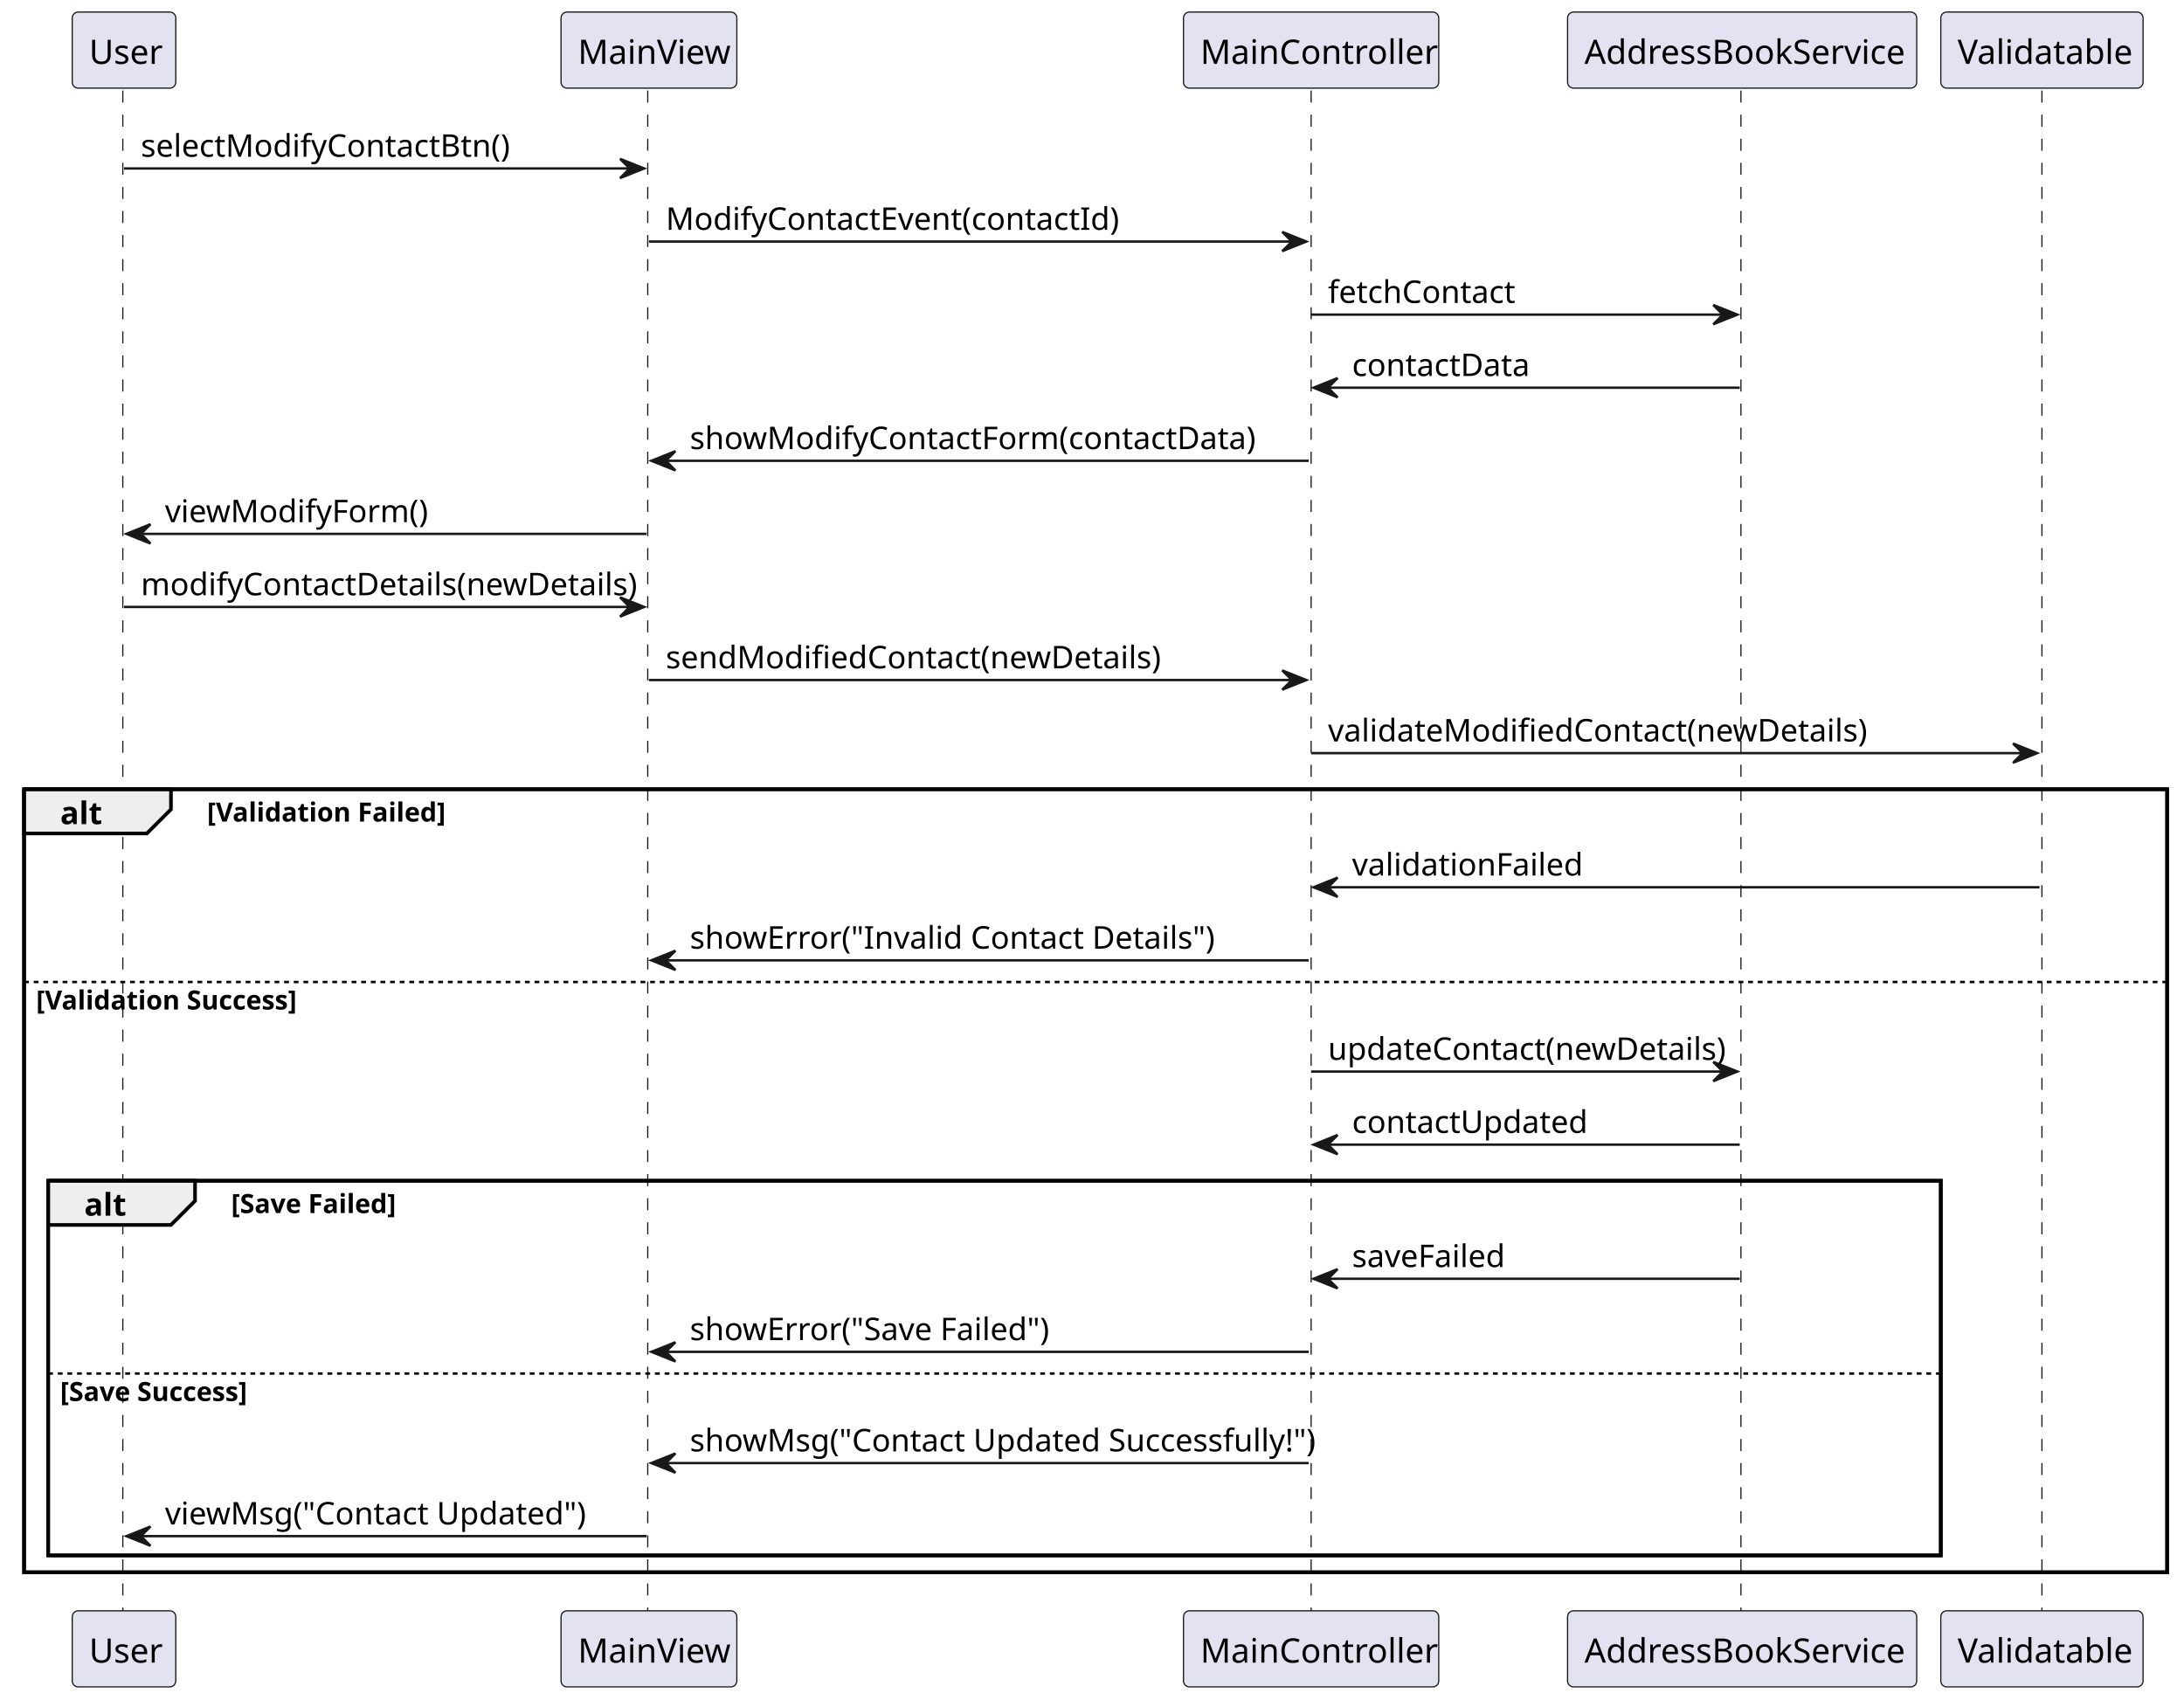
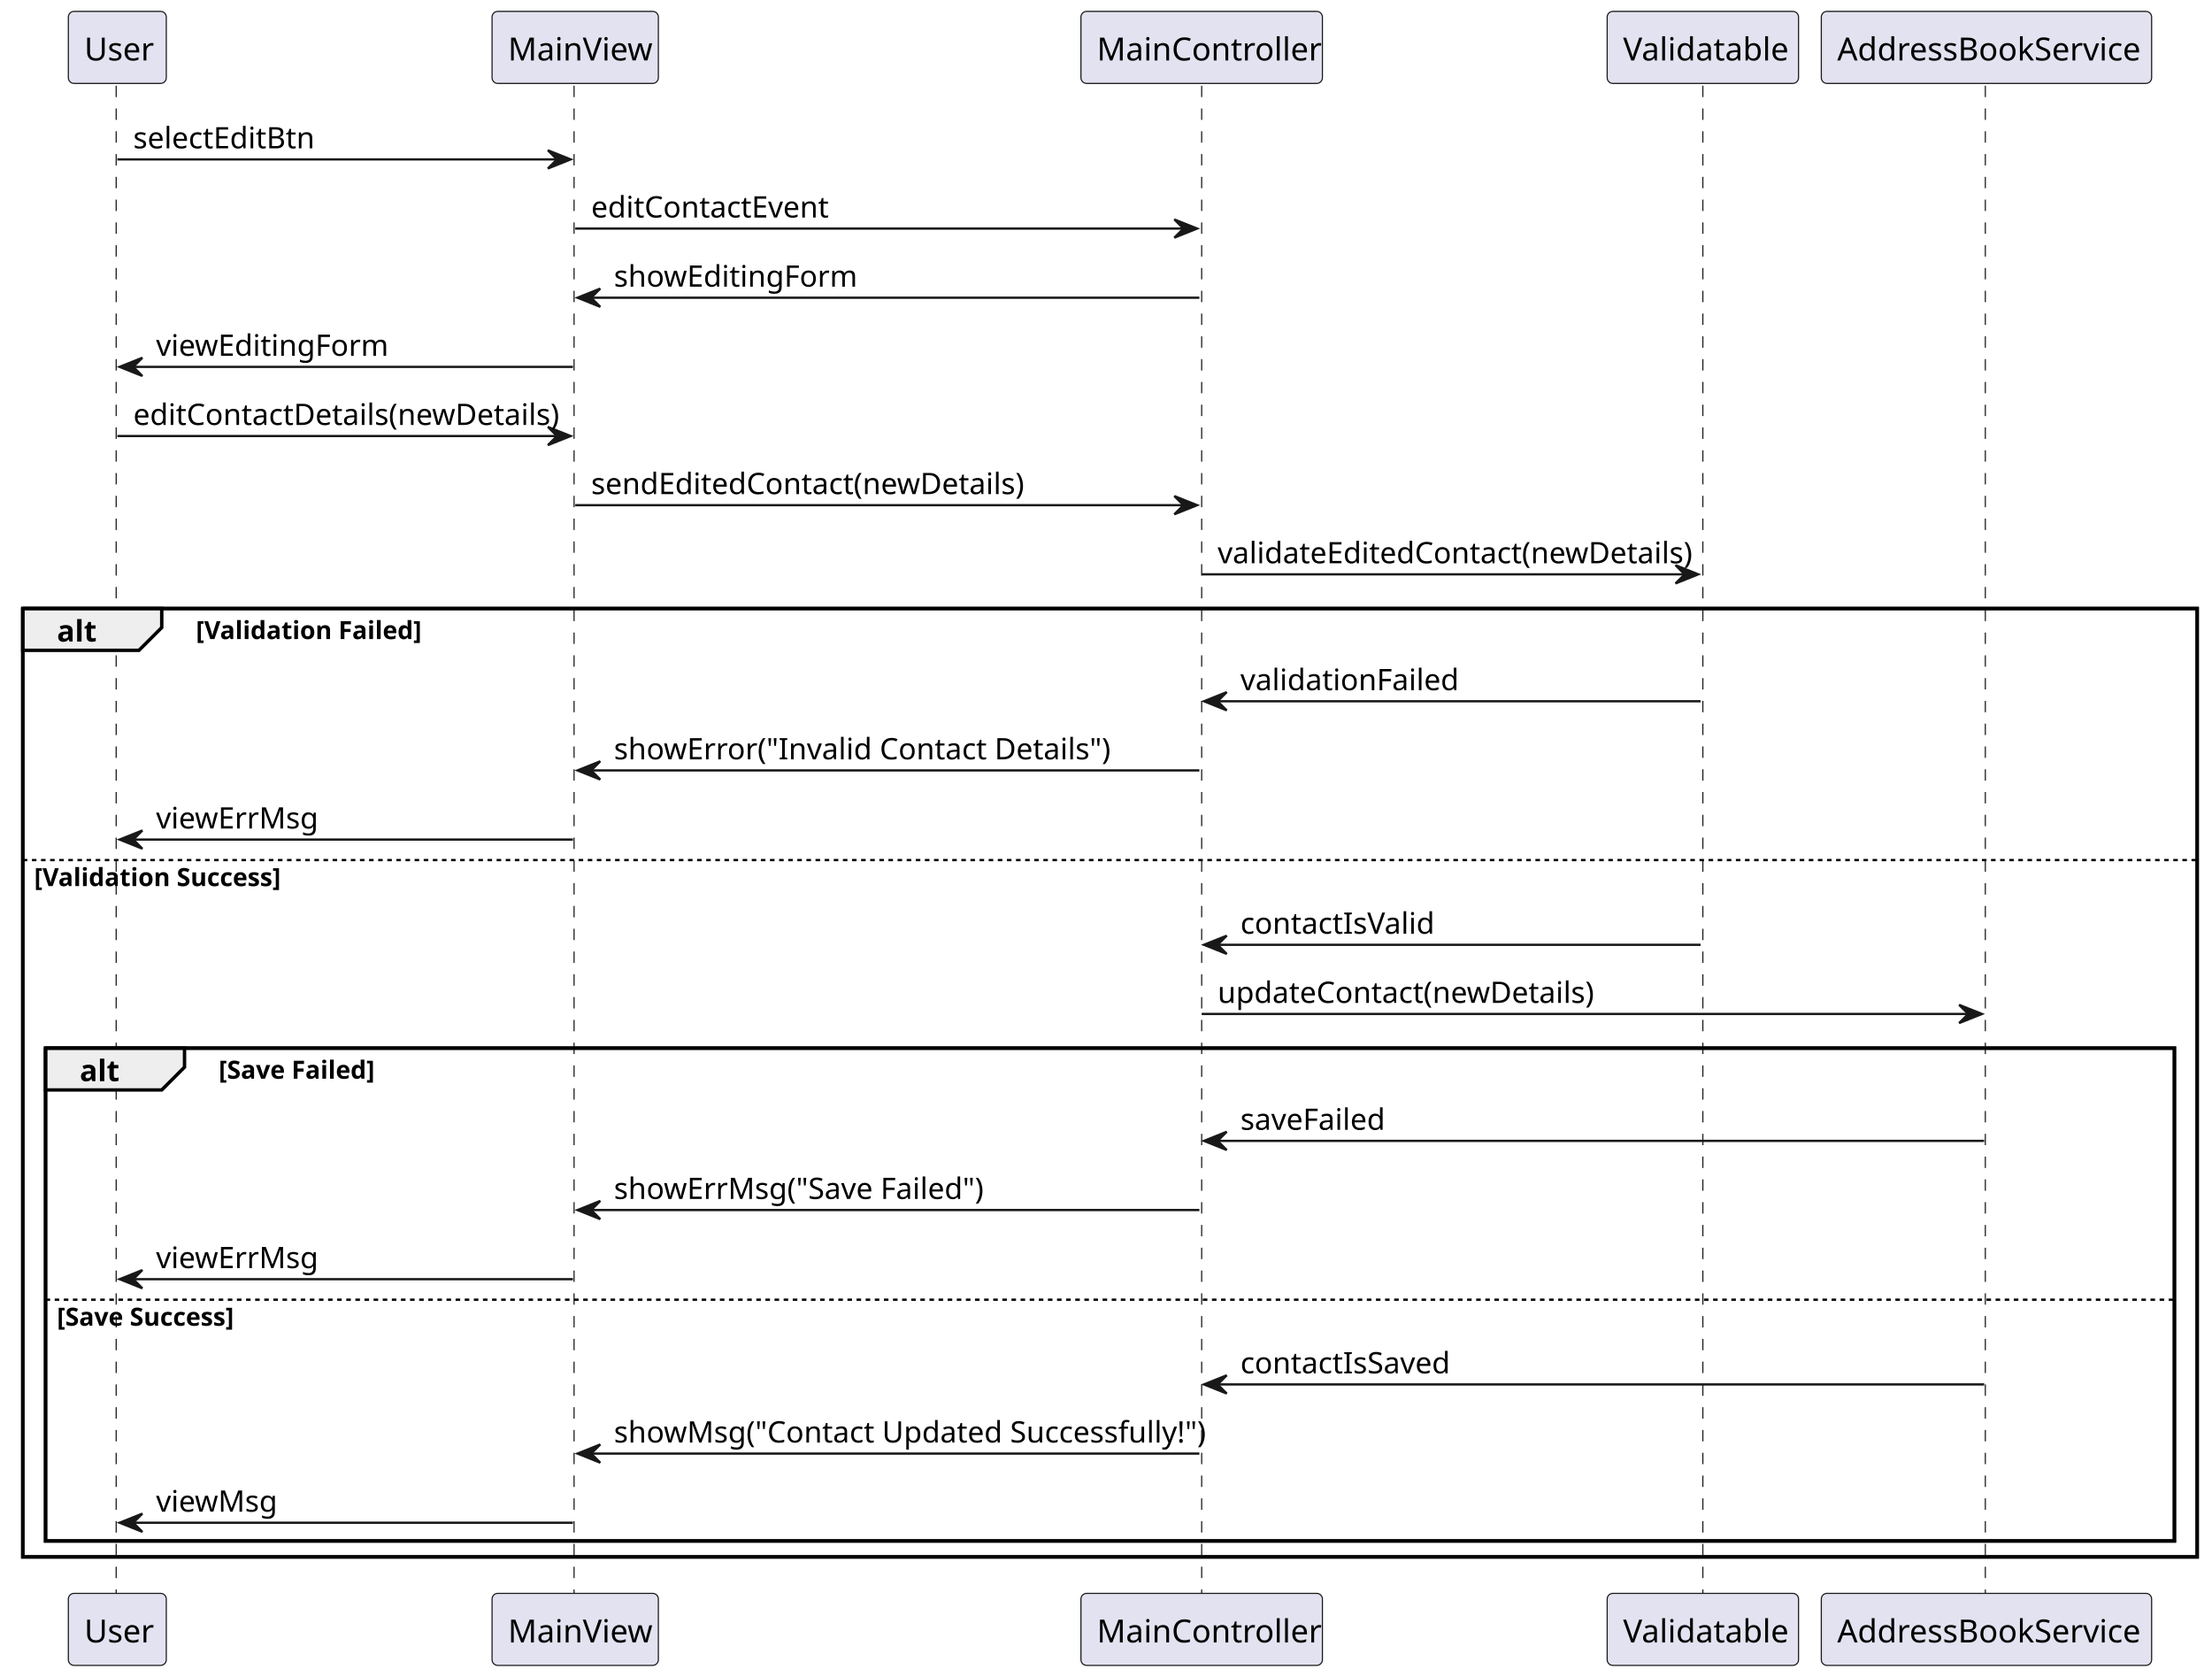
- <svg xmlns="http://www.w3.org/2000/svg" contentStyleType="text/css" height="706px" preserveAspectRatio="none" style="width:907px;height:706px;background:#FFFFFF;" version="1.1" viewBox="0 0 907 706" width="907px" zoomAndPan="magnify">
+ <svg xmlns="http://www.w3.org/2000/svg" contentStyleType="text/css" height="736px" preserveAspectRatio="none" style="width:971px;height:736px;background:#FFFFFF;" version="1.1" viewBox="0 0 971 736" width="971px" zoomAndPan="magnify">
  <defs />
  <g>
-     <rect fill="none" height="325.188" style="stroke:#000000;stroke-width:1.5;" width="890" x="10" y="327.773" />
-     <rect fill="none" height="155.594" style="stroke:#000000;stroke-width:1.5;" width="786" x="20" y="490.367" />
-     <line style="stroke:#181818;stroke-width:0.5;stroke-dasharray:5.0,5.0;" x1="51" x2="51" y1="37.609" y2="669.961" />
-     <line style="stroke:#181818;stroke-width:0.5;stroke-dasharray:5.0,5.0;" x1="269" x2="269" y1="37.609" y2="669.961" />
-     <line style="stroke:#181818;stroke-width:0.5;stroke-dasharray:5.0,5.0;" x1="544.5" x2="544.5" y1="37.609" y2="669.961" />
-     <line style="stroke:#181818;stroke-width:0.5;stroke-dasharray:5.0,5.0;" x1="723" x2="723" y1="37.609" y2="669.961" />
-     <line style="stroke:#181818;stroke-width:0.5;stroke-dasharray:5.0,5.0;" x1="848" x2="848" y1="37.609" y2="669.961" />
+     <rect fill="none" height="416.242" style="stroke:#000000;stroke-width:1.5;" width="954.5" x="10" y="267.07" />
+     <rect fill="none" height="216.297" style="stroke:#000000;stroke-width:1.5;" width="934.5" x="20" y="460.016" />
+     <line style="stroke:#181818;stroke-width:0.5;stroke-dasharray:5.0,5.0;" x1="51" x2="51" y1="37.609" y2="700.312" />
+     <line style="stroke:#181818;stroke-width:0.5;stroke-dasharray:5.0,5.0;" x1="252" x2="252" y1="37.609" y2="700.312" />
+     <line style="stroke:#181818;stroke-width:0.5;stroke-dasharray:5.0,5.0;" x1="527.5" x2="527.5" y1="37.609" y2="700.312" />
+     <line style="stroke:#181818;stroke-width:0.5;stroke-dasharray:5.0,5.0;" x1="747.5" x2="747.5" y1="37.609" y2="700.312" />
+     <line style="stroke:#181818;stroke-width:0.5;stroke-dasharray:5.0,5.0;" x1="871.5" x2="871.5" y1="37.609" y2="700.312" />
    <rect fill="#E2E2F0" height="31.609" rx="2.5" ry="2.5" style="stroke:#181818;stroke-width:0.5;" width="43" x="30" y="5" />
    <text fill="#000000" font-family="sans-serif" font-size="14" lengthAdjust="spacing" textLength="29" x="37" y="26.533">User</text>
-     <rect fill="#E2E2F0" height="31.609" rx="2.5" ry="2.5" style="stroke:#181818;stroke-width:0.5;" width="43" x="30" y="668.961" />
-     <text fill="#000000" font-family="sans-serif" font-size="14" lengthAdjust="spacing" textLength="29" x="37" y="690.494">User</text>
-     <rect fill="#E2E2F0" height="31.609" rx="2.5" ry="2.5" style="stroke:#181818;stroke-width:0.5;" width="73" x="233" y="5" />
-     <text fill="#000000" font-family="sans-serif" font-size="14" lengthAdjust="spacing" textLength="59" x="240" y="26.533">MainView</text>
-     <rect fill="#E2E2F0" height="31.609" rx="2.5" ry="2.5" style="stroke:#181818;stroke-width:0.5;" width="73" x="233" y="668.961" />
-     <text fill="#000000" font-family="sans-serif" font-size="14" lengthAdjust="spacing" textLength="59" x="240" y="690.494">MainView</text>
-     <rect fill="#E2E2F0" height="31.609" rx="2.5" ry="2.5" style="stroke:#181818;stroke-width:0.5;" width="106" x="491.5" y="5" />
-     <text fill="#000000" font-family="sans-serif" font-size="14" lengthAdjust="spacing" textLength="92" x="498.5" y="26.533">MainController</text>
-     <rect fill="#E2E2F0" height="31.609" rx="2.5" ry="2.5" style="stroke:#181818;stroke-width:0.5;" width="106" x="491.5" y="668.961" />
-     <text fill="#000000" font-family="sans-serif" font-size="14" lengthAdjust="spacing" textLength="92" x="498.5" y="690.494">MainController</text>
-     <rect fill="#E2E2F0" height="31.609" rx="2.5" ry="2.5" style="stroke:#181818;stroke-width:0.5;" width="145" x="651" y="5" />
-     <text fill="#000000" font-family="sans-serif" font-size="14" lengthAdjust="spacing" textLength="131" x="658" y="26.533">AddressBookService</text>
-     <rect fill="#E2E2F0" height="31.609" rx="2.5" ry="2.5" style="stroke:#181818;stroke-width:0.5;" width="145" x="651" y="668.961" />
-     <text fill="#000000" font-family="sans-serif" font-size="14" lengthAdjust="spacing" textLength="131" x="658" y="690.494">AddressBookService</text>
-     <rect fill="#E2E2F0" height="31.609" rx="2.5" ry="2.5" style="stroke:#181818;stroke-width:0.5;" width="84" x="806" y="5" />
-     <text fill="#000000" font-family="sans-serif" font-size="14" lengthAdjust="spacing" textLength="70" x="813" y="26.533">Validatable</text>
-     <rect fill="#E2E2F0" height="31.609" rx="2.5" ry="2.5" style="stroke:#181818;stroke-width:0.5;" width="84" x="806" y="668.961" />
-     <text fill="#000000" font-family="sans-serif" font-size="14" lengthAdjust="spacing" textLength="70" x="813" y="690.494">Validatable</text>
-     <polygon fill="#181818" points="257.5,65.961,267.5,69.961,257.5,73.961,261.5,69.961" style="stroke:#181818;stroke-width:1.0;" />
-     <line style="stroke:#181818;stroke-width:1.0;" x1="51.5" x2="263.5" y1="69.961" y2="69.961" />
-     <text fill="#000000" font-family="sans-serif" font-size="13" lengthAdjust="spacing" textLength="146" x="58.5" y="65.105">selectModifyContactBtn()</text>
-     <polygon fill="#181818" points="532.5,96.312,542.5,100.312,532.5,104.312,536.5,100.312" style="stroke:#181818;stroke-width:1.0;" />
-     <line style="stroke:#181818;stroke-width:1.0;" x1="269.5" x2="538.5" y1="100.312" y2="100.312" />
-     <text fill="#000000" font-family="sans-serif" font-size="13" lengthAdjust="spacing" textLength="176" x="276.5" y="95.456">ModifyContactEvent(contactId)</text>
-     <polygon fill="#181818" points="711.5,126.664,721.5,130.664,711.5,134.664,715.5,130.664" style="stroke:#181818;stroke-width:1.0;" />
-     <line style="stroke:#181818;stroke-width:1.0;" x1="544.5" x2="717.5" y1="130.664" y2="130.664" />
-     <text fill="#000000" font-family="sans-serif" font-size="13" lengthAdjust="spacing" textLength="73" x="551.5" y="125.808">fetchContact</text>
-     <polygon fill="#181818" points="555.5,157.016,545.5,161.016,555.5,165.016,551.5,161.016" style="stroke:#181818;stroke-width:1.0;" />
-     <line style="stroke:#181818;stroke-width:1.0;" x1="549.5" x2="722.5" y1="161.016" y2="161.016" />
-     <text fill="#000000" font-family="sans-serif" font-size="13" lengthAdjust="spacing" textLength="70" x="561.5" y="156.159">contactData</text>
-     <polygon fill="#181818" points="280.5,187.367,270.5,191.367,280.5,195.367,276.5,191.367" style="stroke:#181818;stroke-width:1.0;" />
-     <line style="stroke:#181818;stroke-width:1.0;" x1="274.5" x2="543.5" y1="191.367" y2="191.367" />
-     <text fill="#000000" font-family="sans-serif" font-size="13" lengthAdjust="spacing" textLength="221" x="286.5" y="186.511">showModifyContactForm(contactData)</text>
-     <polygon fill="#181818" points="62.5,217.719,52.5,221.719,62.5,225.719,58.5,221.719" style="stroke:#181818;stroke-width:1.0;" />
-     <line style="stroke:#181818;stroke-width:1.0;" x1="56.5" x2="268.5" y1="221.719" y2="221.719" />
-     <text fill="#000000" font-family="sans-serif" font-size="13" lengthAdjust="spacing" textLength="100" x="68.5" y="216.862">viewModifyForm()</text>
-     <polygon fill="#181818" points="257.5,248.07,267.5,252.07,257.5,256.07,261.5,252.07" style="stroke:#181818;stroke-width:1.0;" />
-     <line style="stroke:#181818;stroke-width:1.0;" x1="51.5" x2="263.5" y1="252.07" y2="252.07" />
-     <text fill="#000000" font-family="sans-serif" font-size="13" lengthAdjust="spacing" textLength="194" x="58.5" y="247.214">modifyContactDetails(newDetails)</text>
-     <polygon fill="#181818" points="532.5,278.422,542.5,282.422,532.5,286.422,536.5,282.422" style="stroke:#181818;stroke-width:1.0;" />
-     <line style="stroke:#181818;stroke-width:1.0;" x1="269.5" x2="538.5" y1="282.422" y2="282.422" />
-     <text fill="#000000" font-family="sans-serif" font-size="13" lengthAdjust="spacing" textLength="192" x="276.5" y="277.565">sendModifiedContact(newDetails)</text>
-     <polygon fill="#181818" points="836,308.773,846,312.773,836,316.773,840,312.773" style="stroke:#181818;stroke-width:1.0;" />
-     <line style="stroke:#181818;stroke-width:1.0;" x1="544.5" x2="842" y1="312.773" y2="312.773" />
-     <text fill="#000000" font-family="sans-serif" font-size="13" lengthAdjust="spacing" textLength="207" x="551.5" y="307.917">validateModifiedContact(newDetails)</text>
-     <path d="M10,327.773 L71,327.773 L71,336.125 L61,346.125 L10,346.125 L10,327.773 " fill="#EEEEEE" style="stroke:#000000;stroke-width:1.5;" />
-     <rect fill="none" height="325.188" style="stroke:#000000;stroke-width:1.5;" width="890" x="10" y="327.773" />
-     <text fill="#000000" font-family="sans-serif" font-size="13" font-weight="bold" lengthAdjust="spacing" textLength="16" x="25" y="342.269">alt</text>
-     <text fill="#000000" font-family="sans-serif" font-size="11" font-weight="bold" lengthAdjust="spacing" textLength="97" x="86" y="341.192">[Validation Failed]</text>
-     <polygon fill="#181818" points="555.5,364.477,545.5,368.477,555.5,372.477,551.5,368.477" style="stroke:#181818;stroke-width:1.0;" />
-     <line style="stroke:#181818;stroke-width:1.0;" x1="549.5" x2="847" y1="368.477" y2="368.477" />
-     <text fill="#000000" font-family="sans-serif" font-size="13" lengthAdjust="spacing" textLength="88" x="561.5" y="363.62">validationFailed</text>
-     <polygon fill="#181818" points="280.5,394.828,270.5,398.828,280.5,402.828,276.5,398.828" style="stroke:#181818;stroke-width:1.0;" />
-     <line style="stroke:#181818;stroke-width:1.0;" x1="274.5" x2="543.5" y1="398.828" y2="398.828" />
-     <text fill="#000000" font-family="sans-serif" font-size="13" lengthAdjust="spacing" textLength="204" x="286.5" y="393.972">showError("Invalid Contact Details")</text>
-     <line style="stroke:#000000;stroke-width:1.0;stroke-dasharray:2.0,2.0;" x1="10" x2="900" y1="407.828" y2="407.828" />
-     <text fill="#000000" font-family="sans-serif" font-size="11" font-weight="bold" lengthAdjust="spacing" textLength="112" x="15" y="419.247">[Validation Success]</text>
-     <polygon fill="#181818" points="711.5,441.016,721.5,445.016,711.5,449.016,715.5,445.016" style="stroke:#181818;stroke-width:1.0;" />
-     <line style="stroke:#181818;stroke-width:1.0;" x1="544.5" x2="717.5" y1="445.016" y2="445.016" />
-     <text fill="#000000" font-family="sans-serif" font-size="13" lengthAdjust="spacing" textLength="155" x="551.5" y="440.159">updateContact(newDetails)</text>
-     <polygon fill="#181818" points="555.5,471.367,545.5,475.367,555.5,479.367,551.5,475.367" style="stroke:#181818;stroke-width:1.0;" />
-     <line style="stroke:#181818;stroke-width:1.0;" x1="549.5" x2="722.5" y1="475.367" y2="475.367" />
-     <text fill="#000000" font-family="sans-serif" font-size="13" lengthAdjust="spacing" textLength="91" x="561.5" y="470.511">contactUpdated</text>
-     <path d="M20,490.367 L81,490.367 L81,498.719 L71,508.719 L20,508.719 L20,490.367 " fill="#EEEEEE" style="stroke:#000000;stroke-width:1.5;" />
-     <rect fill="none" height="155.594" style="stroke:#000000;stroke-width:1.5;" width="786" x="20" y="490.367" />
-     <text fill="#000000" font-family="sans-serif" font-size="13" font-weight="bold" lengthAdjust="spacing" textLength="16" x="35" y="504.862">alt</text>
-     <text fill="#000000" font-family="sans-serif" font-size="11" font-weight="bold" lengthAdjust="spacing" textLength="69" x="96" y="503.786">[Save Failed]</text>
-     <polygon fill="#181818" points="555.5,527.07,545.5,531.07,555.5,535.07,551.5,531.07" style="stroke:#181818;stroke-width:1.0;" />
-     <line style="stroke:#181818;stroke-width:1.0;" x1="549.5" x2="722.5" y1="531.07" y2="531.07" />
-     <text fill="#000000" font-family="sans-serif" font-size="13" lengthAdjust="spacing" textLength="61" x="561.5" y="526.214">saveFailed</text>
-     <polygon fill="#181818" points="280.5,557.422,270.5,561.422,280.5,565.422,276.5,561.422" style="stroke:#181818;stroke-width:1.0;" />
-     <line style="stroke:#181818;stroke-width:1.0;" x1="274.5" x2="543.5" y1="561.422" y2="561.422" />
-     <text fill="#000000" font-family="sans-serif" font-size="13" lengthAdjust="spacing" textLength="143" x="286.5" y="556.565">showError("Save Failed")</text>
-     <line style="stroke:#000000;stroke-width:1.0;stroke-dasharray:2.0,2.0;" x1="20" x2="806" y1="570.422" y2="570.422" />
+     <rect fill="#E2E2F0" height="31.609" rx="2.5" ry="2.5" style="stroke:#181818;stroke-width:0.5;" width="43" x="30" y="699.312" />
+     <text fill="#000000" font-family="sans-serif" font-size="14" lengthAdjust="spacing" textLength="29" x="37" y="720.846">User</text>
+     <rect fill="#E2E2F0" height="31.609" rx="2.5" ry="2.5" style="stroke:#181818;stroke-width:0.5;" width="73" x="216" y="5" />
+     <text fill="#000000" font-family="sans-serif" font-size="14" lengthAdjust="spacing" textLength="59" x="223" y="26.533">MainView</text>
+     <rect fill="#E2E2F0" height="31.609" rx="2.5" ry="2.5" style="stroke:#181818;stroke-width:0.5;" width="73" x="216" y="699.312" />
+     <text fill="#000000" font-family="sans-serif" font-size="14" lengthAdjust="spacing" textLength="59" x="223" y="720.846">MainView</text>
+     <rect fill="#E2E2F0" height="31.609" rx="2.5" ry="2.5" style="stroke:#181818;stroke-width:0.5;" width="106" x="474.5" y="5" />
+     <text fill="#000000" font-family="sans-serif" font-size="14" lengthAdjust="spacing" textLength="92" x="481.5" y="26.533">MainController</text>
+     <rect fill="#E2E2F0" height="31.609" rx="2.5" ry="2.5" style="stroke:#181818;stroke-width:0.5;" width="106" x="474.5" y="699.312" />
+     <text fill="#000000" font-family="sans-serif" font-size="14" lengthAdjust="spacing" textLength="92" x="481.5" y="720.846">MainController</text>
+     <rect fill="#E2E2F0" height="31.609" rx="2.5" ry="2.5" style="stroke:#181818;stroke-width:0.5;" width="84" x="705.5" y="5" />
+     <text fill="#000000" font-family="sans-serif" font-size="14" lengthAdjust="spacing" textLength="70" x="712.5" y="26.533">Validatable</text>
+     <rect fill="#E2E2F0" height="31.609" rx="2.5" ry="2.5" style="stroke:#181818;stroke-width:0.5;" width="84" x="705.5" y="699.312" />
+     <text fill="#000000" font-family="sans-serif" font-size="14" lengthAdjust="spacing" textLength="70" x="712.5" y="720.846">Validatable</text>
+     <rect fill="#E2E2F0" height="31.609" rx="2.5" ry="2.5" style="stroke:#181818;stroke-width:0.5;" width="145" x="799.5" y="5" />
+     <text fill="#000000" font-family="sans-serif" font-size="14" lengthAdjust="spacing" textLength="131" x="806.5" y="26.533">AddressBookService</text>
+     <rect fill="#E2E2F0" height="31.609" rx="2.5" ry="2.5" style="stroke:#181818;stroke-width:0.5;" width="145" x="799.5" y="699.312" />
+     <text fill="#000000" font-family="sans-serif" font-size="14" lengthAdjust="spacing" textLength="131" x="806.5" y="720.846">AddressBookService</text>
+     <polygon fill="#181818" points="240.5,65.961,250.5,69.961,240.5,73.961,244.5,69.961" style="stroke:#181818;stroke-width:1.0;" />
+     <line style="stroke:#181818;stroke-width:1.0;" x1="51.5" x2="246.5" y1="69.961" y2="69.961" />
+     <text fill="#000000" font-family="sans-serif" font-size="13" lengthAdjust="spacing" textLength="78" x="58.5" y="65.105">selectEditBtn</text>
+     <polygon fill="#181818" points="515.5,96.312,525.5,100.312,515.5,104.312,519.5,100.312" style="stroke:#181818;stroke-width:1.0;" />
+     <line style="stroke:#181818;stroke-width:1.0;" x1="252.5" x2="521.5" y1="100.312" y2="100.312" />
+     <text fill="#000000" font-family="sans-serif" font-size="13" lengthAdjust="spacing" textLength="98" x="259.5" y="95.456">editContactEvent</text>
+     <polygon fill="#181818" points="263.5,126.664,253.5,130.664,263.5,134.664,259.5,130.664" style="stroke:#181818;stroke-width:1.0;" />
+     <line style="stroke:#181818;stroke-width:1.0;" x1="257.5" x2="526.5" y1="130.664" y2="130.664" />
+     <text fill="#000000" font-family="sans-serif" font-size="13" lengthAdjust="spacing" textLength="100" x="269.5" y="125.808">showEditingForm</text>
+     <polygon fill="#181818" points="62.5,157.016,52.5,161.016,62.5,165.016,58.5,161.016" style="stroke:#181818;stroke-width:1.0;" />
+     <line style="stroke:#181818;stroke-width:1.0;" x1="56.5" x2="251.5" y1="161.016" y2="161.016" />
+     <text fill="#000000" font-family="sans-serif" font-size="13" lengthAdjust="spacing" textLength="94" x="68.5" y="156.159">viewEditingForm</text>
+     <polygon fill="#181818" points="240.5,187.367,250.5,191.367,240.5,195.367,244.5,191.367" style="stroke:#181818;stroke-width:1.0;" />
+     <line style="stroke:#181818;stroke-width:1.0;" x1="51.5" x2="246.5" y1="191.367" y2="191.367" />
+     <text fill="#000000" font-family="sans-serif" font-size="13" lengthAdjust="spacing" textLength="177" x="58.5" y="186.511">editContactDetails(newDetails)</text>
+     <polygon fill="#181818" points="515.5,217.719,525.5,221.719,515.5,225.719,519.5,221.719" style="stroke:#181818;stroke-width:1.0;" />
+     <line style="stroke:#181818;stroke-width:1.0;" x1="252.5" x2="521.5" y1="221.719" y2="221.719" />
+     <text fill="#000000" font-family="sans-serif" font-size="13" lengthAdjust="spacing" textLength="181" x="259.5" y="216.862">sendEditedContact(newDetails)</text>
+     <polygon fill="#181818" points="735.5,248.07,745.5,252.07,735.5,256.07,739.5,252.07" style="stroke:#181818;stroke-width:1.0;" />
+     <line style="stroke:#181818;stroke-width:1.0;" x1="527.5" x2="741.5" y1="252.07" y2="252.07" />
+     <text fill="#000000" font-family="sans-serif" font-size="13" lengthAdjust="spacing" textLength="196" x="534.5" y="247.214">validateEditedContact(newDetails)</text>
+     <path d="M10,267.07 L71,267.07 L71,275.422 L61,285.422 L10,285.422 L10,267.07 " fill="#EEEEEE" style="stroke:#000000;stroke-width:1.5;" />
+     <rect fill="none" height="416.242" style="stroke:#000000;stroke-width:1.5;" width="954.5" x="10" y="267.07" />
+     <text fill="#000000" font-family="sans-serif" font-size="13" font-weight="bold" lengthAdjust="spacing" textLength="16" x="25" y="281.565">alt</text>
+     <text fill="#000000" font-family="sans-serif" font-size="11" font-weight="bold" lengthAdjust="spacing" textLength="97" x="86" y="280.489">[Validation Failed]</text>
+     <polygon fill="#181818" points="538.5,303.773,528.5,307.773,538.5,311.773,534.5,307.773" style="stroke:#181818;stroke-width:1.0;" />
+     <line style="stroke:#181818;stroke-width:1.0;" x1="532.5" x2="746.5" y1="307.773" y2="307.773" />
+     <text fill="#000000" font-family="sans-serif" font-size="13" lengthAdjust="spacing" textLength="88" x="544.5" y="302.917">validationFailed</text>
+     <polygon fill="#181818" points="263.5,334.125,253.5,338.125,263.5,342.125,259.5,338.125" style="stroke:#181818;stroke-width:1.0;" />
+     <line style="stroke:#181818;stroke-width:1.0;" x1="257.5" x2="526.5" y1="338.125" y2="338.125" />
+     <text fill="#000000" font-family="sans-serif" font-size="13" lengthAdjust="spacing" textLength="204" x="269.5" y="333.269">showError("Invalid Contact Details")</text>
+     <polygon fill="#181818" points="62.5,364.477,52.5,368.477,62.5,372.477,58.5,368.477" style="stroke:#181818;stroke-width:1.0;" />
+     <line style="stroke:#181818;stroke-width:1.0;" x1="56.5" x2="251.5" y1="368.477" y2="368.477" />
+     <text fill="#000000" font-family="sans-serif" font-size="13" lengthAdjust="spacing" textLength="66" x="68.5" y="363.62">viewErrMsg</text>
+     <line style="stroke:#000000;stroke-width:1.0;stroke-dasharray:2.0,2.0;" x1="10" x2="964.5" y1="377.477" y2="377.477" />
+     <text fill="#000000" font-family="sans-serif" font-size="11" font-weight="bold" lengthAdjust="spacing" textLength="112" x="15" y="388.896">[Validation Success]</text>
+     <polygon fill="#181818" points="538.5,410.664,528.5,414.664,538.5,418.664,534.5,414.664" style="stroke:#181818;stroke-width:1.0;" />
+     <line style="stroke:#181818;stroke-width:1.0;" x1="532.5" x2="746.5" y1="414.664" y2="414.664" />
+     <text fill="#000000" font-family="sans-serif" font-size="13" lengthAdjust="spacing" textLength="82" x="544.5" y="409.808">contactIsValid</text>
+     <polygon fill="#181818" points="860,441.016,870,445.016,860,449.016,864,445.016" style="stroke:#181818;stroke-width:1.0;" />
+     <line style="stroke:#181818;stroke-width:1.0;" x1="527.5" x2="866" y1="445.016" y2="445.016" />
+     <text fill="#000000" font-family="sans-serif" font-size="13" lengthAdjust="spacing" textLength="155" x="534.5" y="440.159">updateContact(newDetails)</text>
+     <path d="M20,460.016 L81,460.016 L81,468.367 L71,478.367 L20,478.367 L20,460.016 " fill="#EEEEEE" style="stroke:#000000;stroke-width:1.5;" />
+     <rect fill="none" height="216.297" style="stroke:#000000;stroke-width:1.5;" width="934.5" x="20" y="460.016" />
+     <text fill="#000000" font-family="sans-serif" font-size="13" font-weight="bold" lengthAdjust="spacing" textLength="16" x="35" y="474.511">alt</text>
+     <text fill="#000000" font-family="sans-serif" font-size="11" font-weight="bold" lengthAdjust="spacing" textLength="69" x="96" y="473.435">[Save Failed]</text>
+     <polygon fill="#181818" points="538.5,496.719,528.5,500.719,538.5,504.719,534.5,500.719" style="stroke:#181818;stroke-width:1.0;" />
+     <line style="stroke:#181818;stroke-width:1.0;" x1="532.5" x2="871" y1="500.719" y2="500.719" />
+     <text fill="#000000" font-family="sans-serif" font-size="13" lengthAdjust="spacing" textLength="61" x="544.5" y="495.862">saveFailed</text>
+     <polygon fill="#181818" points="263.5,527.07,253.5,531.07,263.5,535.07,259.5,531.07" style="stroke:#181818;stroke-width:1.0;" />
+     <line style="stroke:#181818;stroke-width:1.0;" x1="257.5" x2="526.5" y1="531.07" y2="531.07" />
+     <text fill="#000000" font-family="sans-serif" font-size="13" lengthAdjust="spacing" textLength="157" x="269.5" y="526.214">showErrMsg("Save Failed")</text>
+     <polygon fill="#181818" points="62.5,557.422,52.5,561.422,62.5,565.422,58.5,561.422" style="stroke:#181818;stroke-width:1.0;" />
+     <line style="stroke:#181818;stroke-width:1.0;" x1="56.5" x2="251.5" y1="561.422" y2="561.422" />
+     <text fill="#000000" font-family="sans-serif" font-size="13" lengthAdjust="spacing" textLength="66" x="68.5" y="556.565">viewErrMsg</text>
+     <line style="stroke:#000000;stroke-width:1.0;stroke-dasharray:2.0,2.0;" x1="20" x2="954.5" y1="570.422" y2="570.422" />
    <text fill="#000000" font-family="sans-serif" font-size="11" font-weight="bold" lengthAdjust="spacing" textLength="84" x="25" y="581.841">[Save Success]</text>
-     <polygon fill="#181818" points="280.5,603.609,270.5,607.609,280.5,611.609,276.5,607.609" style="stroke:#181818;stroke-width:1.0;" />
-     <line style="stroke:#181818;stroke-width:1.0;" x1="274.5" x2="543.5" y1="607.609" y2="607.609" />
-     <text fill="#000000" font-family="sans-serif" font-size="13" lengthAdjust="spacing" textLength="251" x="286.5" y="602.753">showMsg("Contact Updated Successfully!")</text>
-     <polygon fill="#181818" points="62.5,633.961,52.5,637.961,62.5,641.961,58.5,637.961" style="stroke:#181818;stroke-width:1.0;" />
-     <line style="stroke:#181818;stroke-width:1.0;" x1="56.5" x2="268.5" y1="637.961" y2="637.961" />
-     <text fill="#000000" font-family="sans-serif" font-size="13" lengthAdjust="spacing" textLength="164" x="68.5" y="633.105">viewMsg("Contact Updated")</text>
+     <polygon fill="#181818" points="538.5,603.609,528.5,607.609,538.5,611.609,534.5,607.609" style="stroke:#181818;stroke-width:1.0;" />
+     <line style="stroke:#181818;stroke-width:1.0;" x1="532.5" x2="871" y1="607.609" y2="607.609" />
+     <text fill="#000000" font-family="sans-serif" font-size="13" lengthAdjust="spacing" textLength="88" x="544.5" y="602.753">contactIsSaved</text>
+     <polygon fill="#181818" points="263.5,633.961,253.5,637.961,263.5,641.961,259.5,637.961" style="stroke:#181818;stroke-width:1.0;" />
+     <line style="stroke:#181818;stroke-width:1.0;" x1="257.5" x2="526.5" y1="637.961" y2="637.961" />
+     <text fill="#000000" font-family="sans-serif" font-size="13" lengthAdjust="spacing" textLength="251" x="269.5" y="633.105">showMsg("Contact Updated Successfully!")</text>
+     <polygon fill="#181818" points="62.5,664.312,52.5,668.312,62.5,672.312,58.5,668.312" style="stroke:#181818;stroke-width:1.0;" />
+     <line style="stroke:#181818;stroke-width:1.0;" x1="56.5" x2="251.5" y1="668.312" y2="668.312" />
+     <text fill="#000000" font-family="sans-serif" font-size="13" lengthAdjust="spacing" textLength="49" x="68.5" y="663.456">viewMsg</text>
  </g>
</svg>
